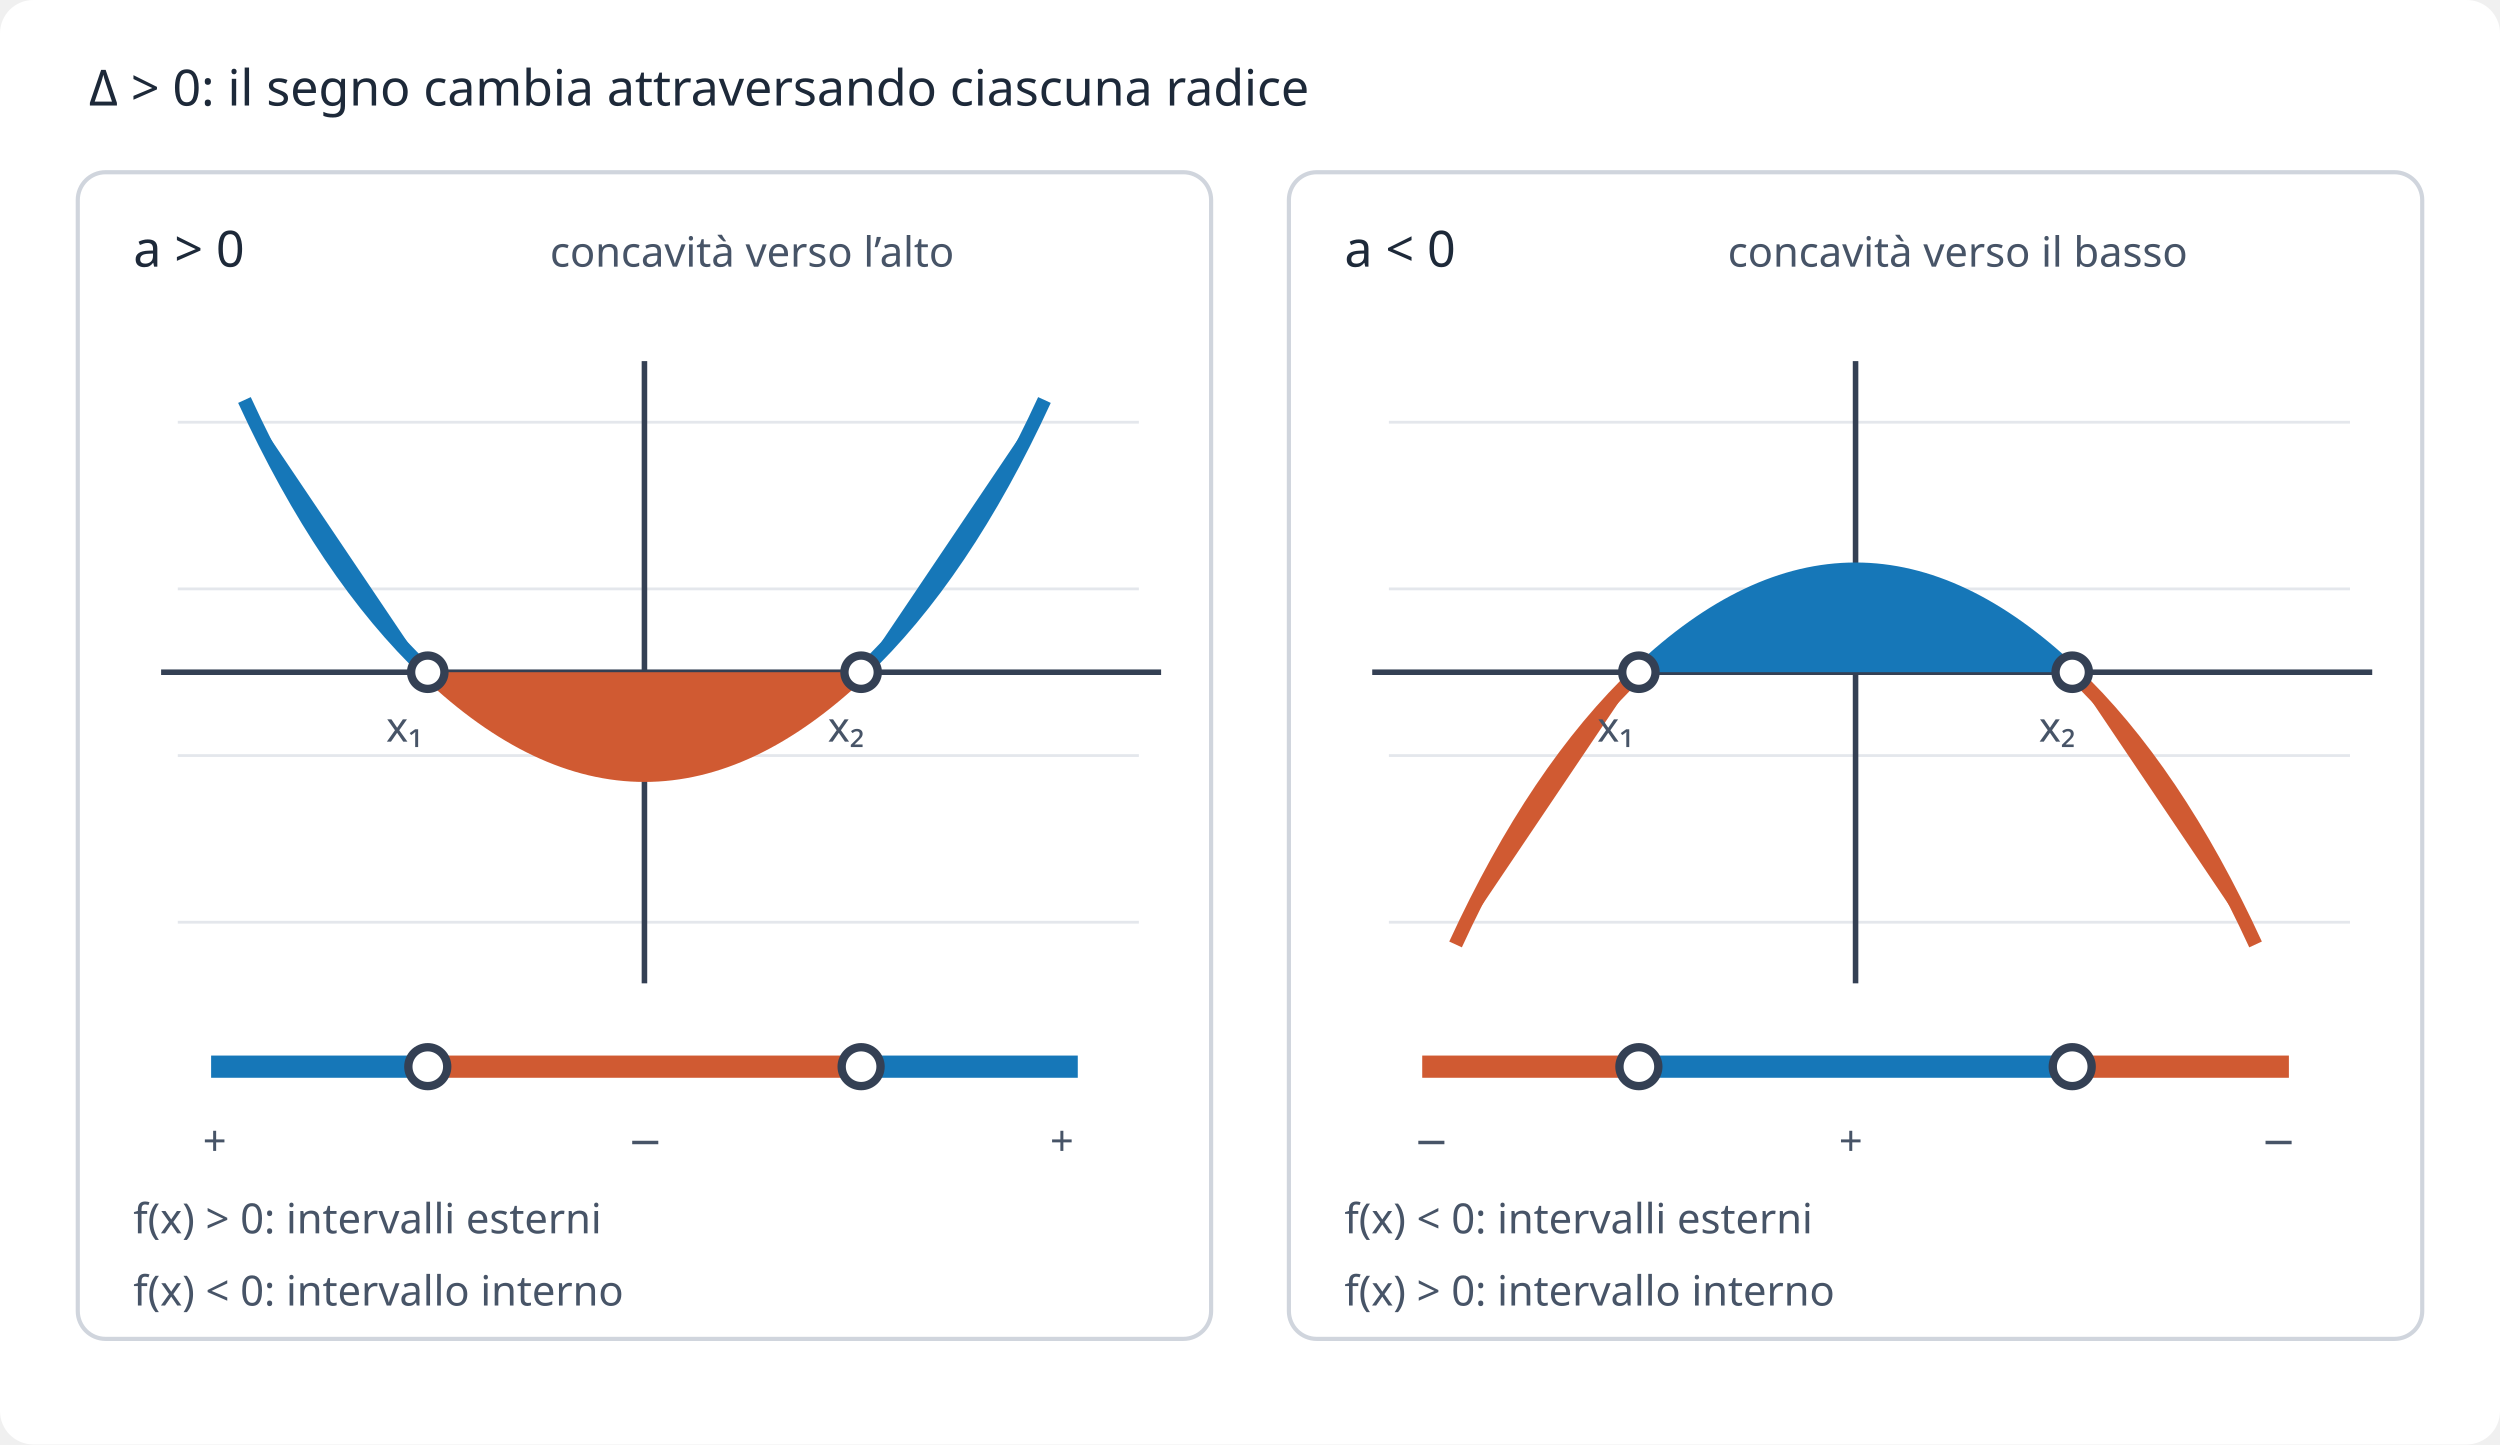
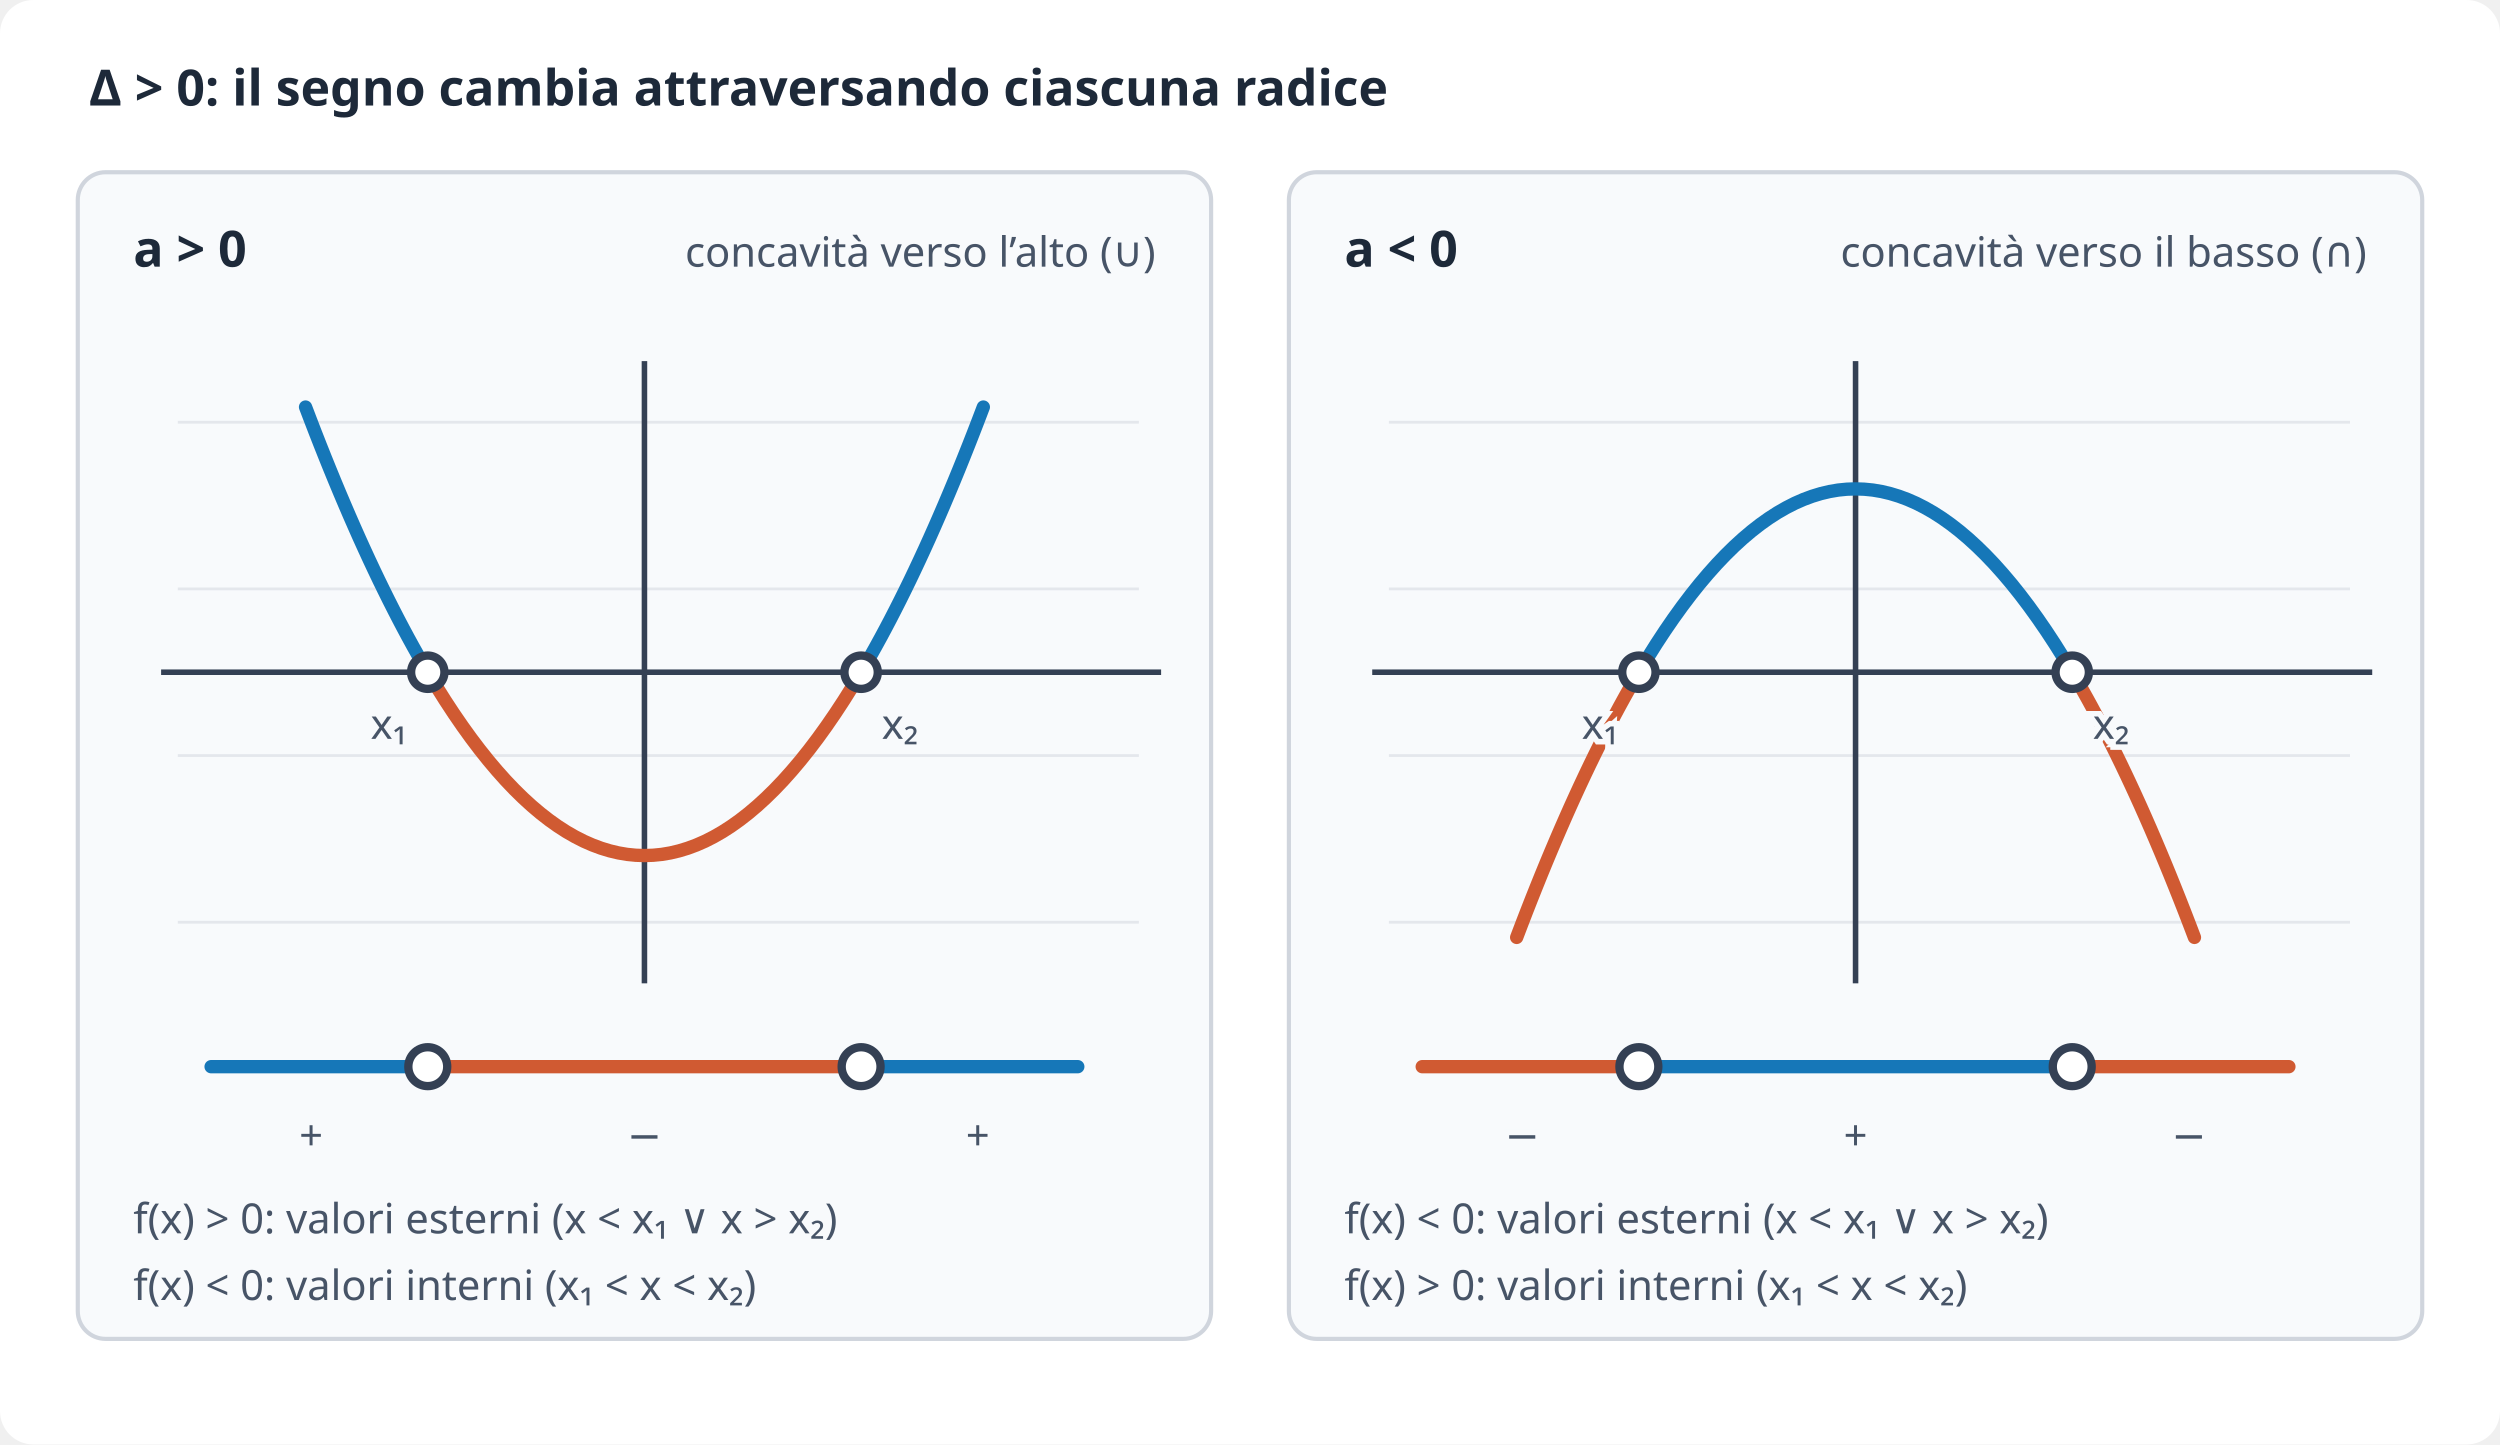
<svg xmlns="http://www.w3.org/2000/svg" viewBox="0 0 900 520" role="img" aria-labelledby="title desc">
  <style>
    :root { color-scheme: light dark; }
    .bg { fill: #ffffff; }
-     .panel { fill: none; stroke: #d0d5dd; stroke-width: 1.5; }
+     .panel { fill: #f8fafc; stroke: #d0d5dd; stroke-width: 1.5; }
    .grid { stroke: #e4e7ec; stroke-width: 1; }
    .axis { stroke: #344054; stroke-width: 2; }
-     .txt { fill: #1d2939; font: 18px system-ui, sans-serif; }
-     .small { fill: #475467; font: 15px system-ui, sans-serif; }
-     .positive { stroke: #1677b8; fill: #1677b8; }
-     .negative { stroke: #d05a32; fill: #d05a32; }
+     .txt { fill: #1d2939; font: 600 18px system-ui, sans-serif; }
+     .small { fill: #475467; font: 15px system-ui, sans-serif; paint-order: stroke; stroke: #f8fafc; stroke-width: 4px; }
+     .positive { stroke: #1677b8; fill: none; stroke-width: 4.8; stroke-linecap: round; }
+     .negative { stroke: #d05a32; fill: none; stroke-width: 4.8; stroke-linecap: round; }
    .root { fill: #ffffff; stroke: #344054; stroke-width: 3; }
    @media (prefers-color-scheme: dark) {
      .bg { fill: #17191f; }
-       .panel { stroke: #475467; }
+       .panel { fill: #20242d; stroke: #475467; }
      .grid { stroke: #343946; }
      .axis { stroke: #d0d5dd; }
      .txt { fill: #f2f4f7; }
-       .small { fill: #d0d5dd; }
+       .small { fill: #d0d5dd; stroke: #20242d; }
      .root { fill: #17191f; stroke: #d0d5dd; }
-       .positive { stroke: #64b5e8; fill: #64b5e8; }
-       .negative { stroke: #f08a67; fill: #f08a67; }
+       .positive { stroke: #64b5e8; }
+       .negative { stroke: #f08a67; }
    }
  </style>
  <rect class="bg" width="900" height="520" rx="12" />
  <text class="txt" x="32" y="38">Δ &gt; 0: il segno cambia attraversando ciascuna radice</text>
  <g transform="translate(28 62)" aria-label="Parabola con concavità verso l'alto">
    <rect class="panel" width="408" height="420" rx="10" />
    <text class="txt" x="20" y="34">a &gt; 0</text>
-     <text class="small" x="170" y="34">concavità verso l’alto</text>
+     <text class="small" x="388" y="34" text-anchor="end">concavità verso l’alto (∪)</text>
    <path class="grid" d="M36 90H382 M36 150H382 M36 210H382 M36 270H382" />
    <path class="axis" d="M30 180H390 M204 68V292" />
-     <path class="positive" d="M60 82Q89 145 126 180" stroke-width="5" fill="none" />
-     <path class="negative" d="M126 180Q204 254 282 180" stroke-width="5" fill="none" />
-     <path class="positive" d="M282 180Q319 145 348 82" stroke-width="5" fill="none" />
+     <path class="positive" d="M82 84.54 L83.76 89.16 L85.52 93.72 L87.28 98.21 L89.04 102.63 L90.8 106.99 L92.56 111.28 L94.32 115.5 L96.08 119.65 L97.84 123.74 L99.6 127.76 L101.36 131.72 L103.12 135.6 L104.88 139.42 L106.64 143.17 L108.4 146.86 L110.16 150.47 L111.92 154.02 L113.68 157.5 L115.44 160.92 L117.2 164.27 L118.96 167.55 L120.72 170.76 L122.48 173.91 L124.24 176.99 L126 180" />
+     <path class="negative" d="M126 180 L129.12 185.17 L132.24 190.14 L135.36 194.89 L138.48 199.43 L141.6 203.76 L144.72 207.88 L147.84 211.79 L150.96 215.48 L154.08 218.97 L157.2 222.24 L160.32 225.3 L163.44 228.15 L166.56 230.79 L169.68 233.22 L172.8 235.44 L175.92 237.45 L179.04 239.24 L182.16 240.83 L185.28 242.2 L188.4 243.36 L191.52 244.31 L194.64 245.05 L197.76 245.58 L200.88 245.89 L204 246 L207.12 245.89 L210.24 245.58 L213.36 245.05 L216.48 244.31 L219.6 243.36 L222.72 242.2 L225.84 240.83 L228.96 239.24 L232.08 237.45 L235.2 235.44 L238.32 233.22 L241.44 230.79 L244.56 228.15 L247.68 225.3 L250.8 222.24 L253.92 218.97 L257.04 215.48 L260.16 211.79 L263.28 207.88 L266.4 203.76 L269.52 199.43 L272.64 194.89 L275.76 190.14 L278.88 185.17 L282 180" />
+     <path class="positive" d="M282 180 L283.76 176.99 L285.52 173.91 L287.28 170.76 L289.04 167.55 L290.8 164.27 L292.56 160.92 L294.32 157.5 L296.08 154.02 L297.84 150.47 L299.6 146.86 L301.36 143.17 L303.12 139.42 L304.88 135.6 L306.64 131.72 L308.4 127.76 L310.16 123.74 L311.92 119.65 L313.68 115.5 L315.44 111.28 L317.2 106.99 L318.96 102.63 L320.72 98.21 L322.48 93.72 L324.24 89.16 L326 84.54" />
    <circle class="root" cx="126" cy="180" r="6" />
    <circle class="root" cx="282" cy="180" r="6" />
-     <text class="small" x="111" y="205">x₁</text>
-     <text class="small" x="270" y="205">x₂</text>
-     <path class="positive" d="M48 322H124 M284 322H360" stroke-width="8" />
-     <path class="negative" d="M130 322H278" stroke-width="8" />
+     <text class="small" x="112" y="204" text-anchor="middle">x₁</text>
+     <text class="small" x="296" y="204" text-anchor="middle">x₂</text>
+     <path class="positive" d="M48 322H120 M288 322H360" stroke-width="8" />
+     <path class="negative" d="M132 322H276" stroke-width="8" />
    <circle class="root" cx="126" cy="322" r="7" />
    <circle class="root" cx="282" cy="322" r="7" />
-     <text class="small" x="45" y="354">+</text>
-     <text class="small" x="198" y="354">−</text>
-     <text class="small" x="350" y="354">+</text>
-     <text class="small" x="20" y="382">f(x) &gt; 0: intervalli esterni</text>
-     <text class="small" x="20" y="408">f(x) &lt; 0: intervallo interno</text>
+     <text class="small" x="84" y="352" text-anchor="middle">+</text>
+     <text class="small" x="204" y="352" text-anchor="middle">−</text>
+     <text class="small" x="324" y="352" text-anchor="middle">+</text>
+     <text class="small" x="20" y="382">f(x) &gt; 0: valori esterni (x &lt; x₁ ∨ x &gt; x₂)</text>
+     <text class="small" x="20" y="406">f(x) &lt; 0: valori interni (x₁ &lt; x &lt; x₂)</text>
  </g>
  <g transform="translate(464 62)" aria-label="Parabola con concavità verso il basso">
    <rect class="panel" width="408" height="420" rx="10" />
    <text class="txt" x="20" y="34">a &lt; 0</text>
-     <text class="small" x="158" y="34">concavità verso il basso</text>
+     <text class="small" x="388" y="34" text-anchor="end">concavità verso il basso (∩)</text>
    <path class="grid" d="M36 90H382 M36 150H382 M36 210H382 M36 270H382" />
    <path class="axis" d="M30 180H390 M204 68V292" />
-     <path class="negative" d="M60 278Q89 215 126 180" stroke-width="5" fill="none" />
-     <path class="positive" d="M126 180Q204 106 282 180" stroke-width="5" fill="none" />
-     <path class="negative" d="M282 180Q319 215 348 278" stroke-width="5" fill="none" />
+     <path class="negative" d="M82 275.46 L83.76 270.84 L85.52 266.28 L87.28 261.79 L89.04 257.37 L90.8 253.01 L92.56 248.72 L94.32 244.5 L96.08 240.35 L97.84 236.26 L99.6 232.24 L101.36 228.28 L103.12 224.4 L104.88 220.58 L106.64 216.83 L108.4 213.14 L110.16 209.53 L111.92 205.98 L113.68 202.5 L115.44 199.08 L117.2 195.73 L118.96 192.45 L120.72 189.24 L122.48 186.09 L124.24 183.01 L126 180" />
+     <path class="positive" d="M126 180 L129.12 174.83 L132.24 169.86 L135.36 165.11 L138.48 160.57 L141.6 156.24 L144.72 152.12 L147.84 148.21 L150.96 144.52 L154.08 141.03 L157.2 137.76 L160.32 134.7 L163.44 131.85 L166.56 129.21 L169.68 126.78 L172.8 124.56 L175.92 122.55 L179.04 120.76 L182.16 119.17 L185.28 117.8 L188.4 116.64 L191.52 115.69 L194.64 114.95 L197.76 114.42 L200.88 114.11 L204 114 L207.12 114.11 L210.24 114.42 L213.36 114.95 L216.48 115.69 L219.6 116.64 L222.72 117.8 L225.84 119.17 L228.96 120.76 L232.08 122.55 L235.2 124.56 L238.32 126.78 L241.44 129.21 L244.56 131.85 L247.68 134.7 L250.8 137.76 L253.92 141.03 L257.04 144.52 L260.16 148.21 L263.28 152.12 L266.4 156.24 L269.52 160.57 L272.64 165.11 L275.76 169.86 L278.88 174.83 L282 180" />
+     <path class="negative" d="M282 180 L283.76 183.01 L285.52 186.09 L287.28 189.24 L289.04 192.45 L290.8 195.73 L292.56 199.08 L294.32 202.5 L296.08 205.98 L297.84 209.53 L299.6 213.14 L301.36 216.83 L303.12 220.58 L304.88 224.4 L306.64 228.28 L308.4 232.24 L310.16 236.26 L311.92 240.35 L313.68 244.5 L315.44 248.72 L317.2 253.01 L318.96 257.37 L320.72 261.79 L322.48 266.28 L324.24 270.84 L326 275.46" />
    <circle class="root" cx="126" cy="180" r="6" />
    <circle class="root" cx="282" cy="180" r="6" />
-     <text class="small" x="111" y="205">x₁</text>
-     <text class="small" x="270" y="205">x₂</text>
-     <path class="negative" d="M48 322H124 M284 322H360" stroke-width="8" />
-     <path class="positive" d="M130 322H278" stroke-width="8" />
+     <text class="small" x="112" y="204" text-anchor="middle">x₁</text>
+     <text class="small" x="296" y="204" text-anchor="middle">x₂</text>
+     <path class="negative" d="M48 322H120 M288 322H360" stroke-width="8" />
+     <path class="positive" d="M132 322H276" stroke-width="8" />
    <circle class="root" cx="126" cy="322" r="7" />
    <circle class="root" cx="282" cy="322" r="7" />
-     <text class="small" x="45" y="354">−</text>
-     <text class="small" x="198" y="354">+</text>
-     <text class="small" x="350" y="354">−</text>
-     <text class="small" x="20" y="382">f(x) &lt; 0: intervalli esterni</text>
-     <text class="small" x="20" y="408">f(x) &gt; 0: intervallo interno</text>
+     <text class="small" x="84" y="352" text-anchor="middle">−</text>
+     <text class="small" x="204" y="352" text-anchor="middle">+</text>
+     <text class="small" x="324" y="352" text-anchor="middle">−</text>
+     <text class="small" x="20" y="382">f(x) &lt; 0: valori esterni (x &lt; x₁ ∨ x &gt; x₂)</text>
+     <text class="small" x="20" y="406">f(x) &gt; 0: valori interni (x₁ &lt; x &lt; x₂)</text>
  </g>
</svg>
